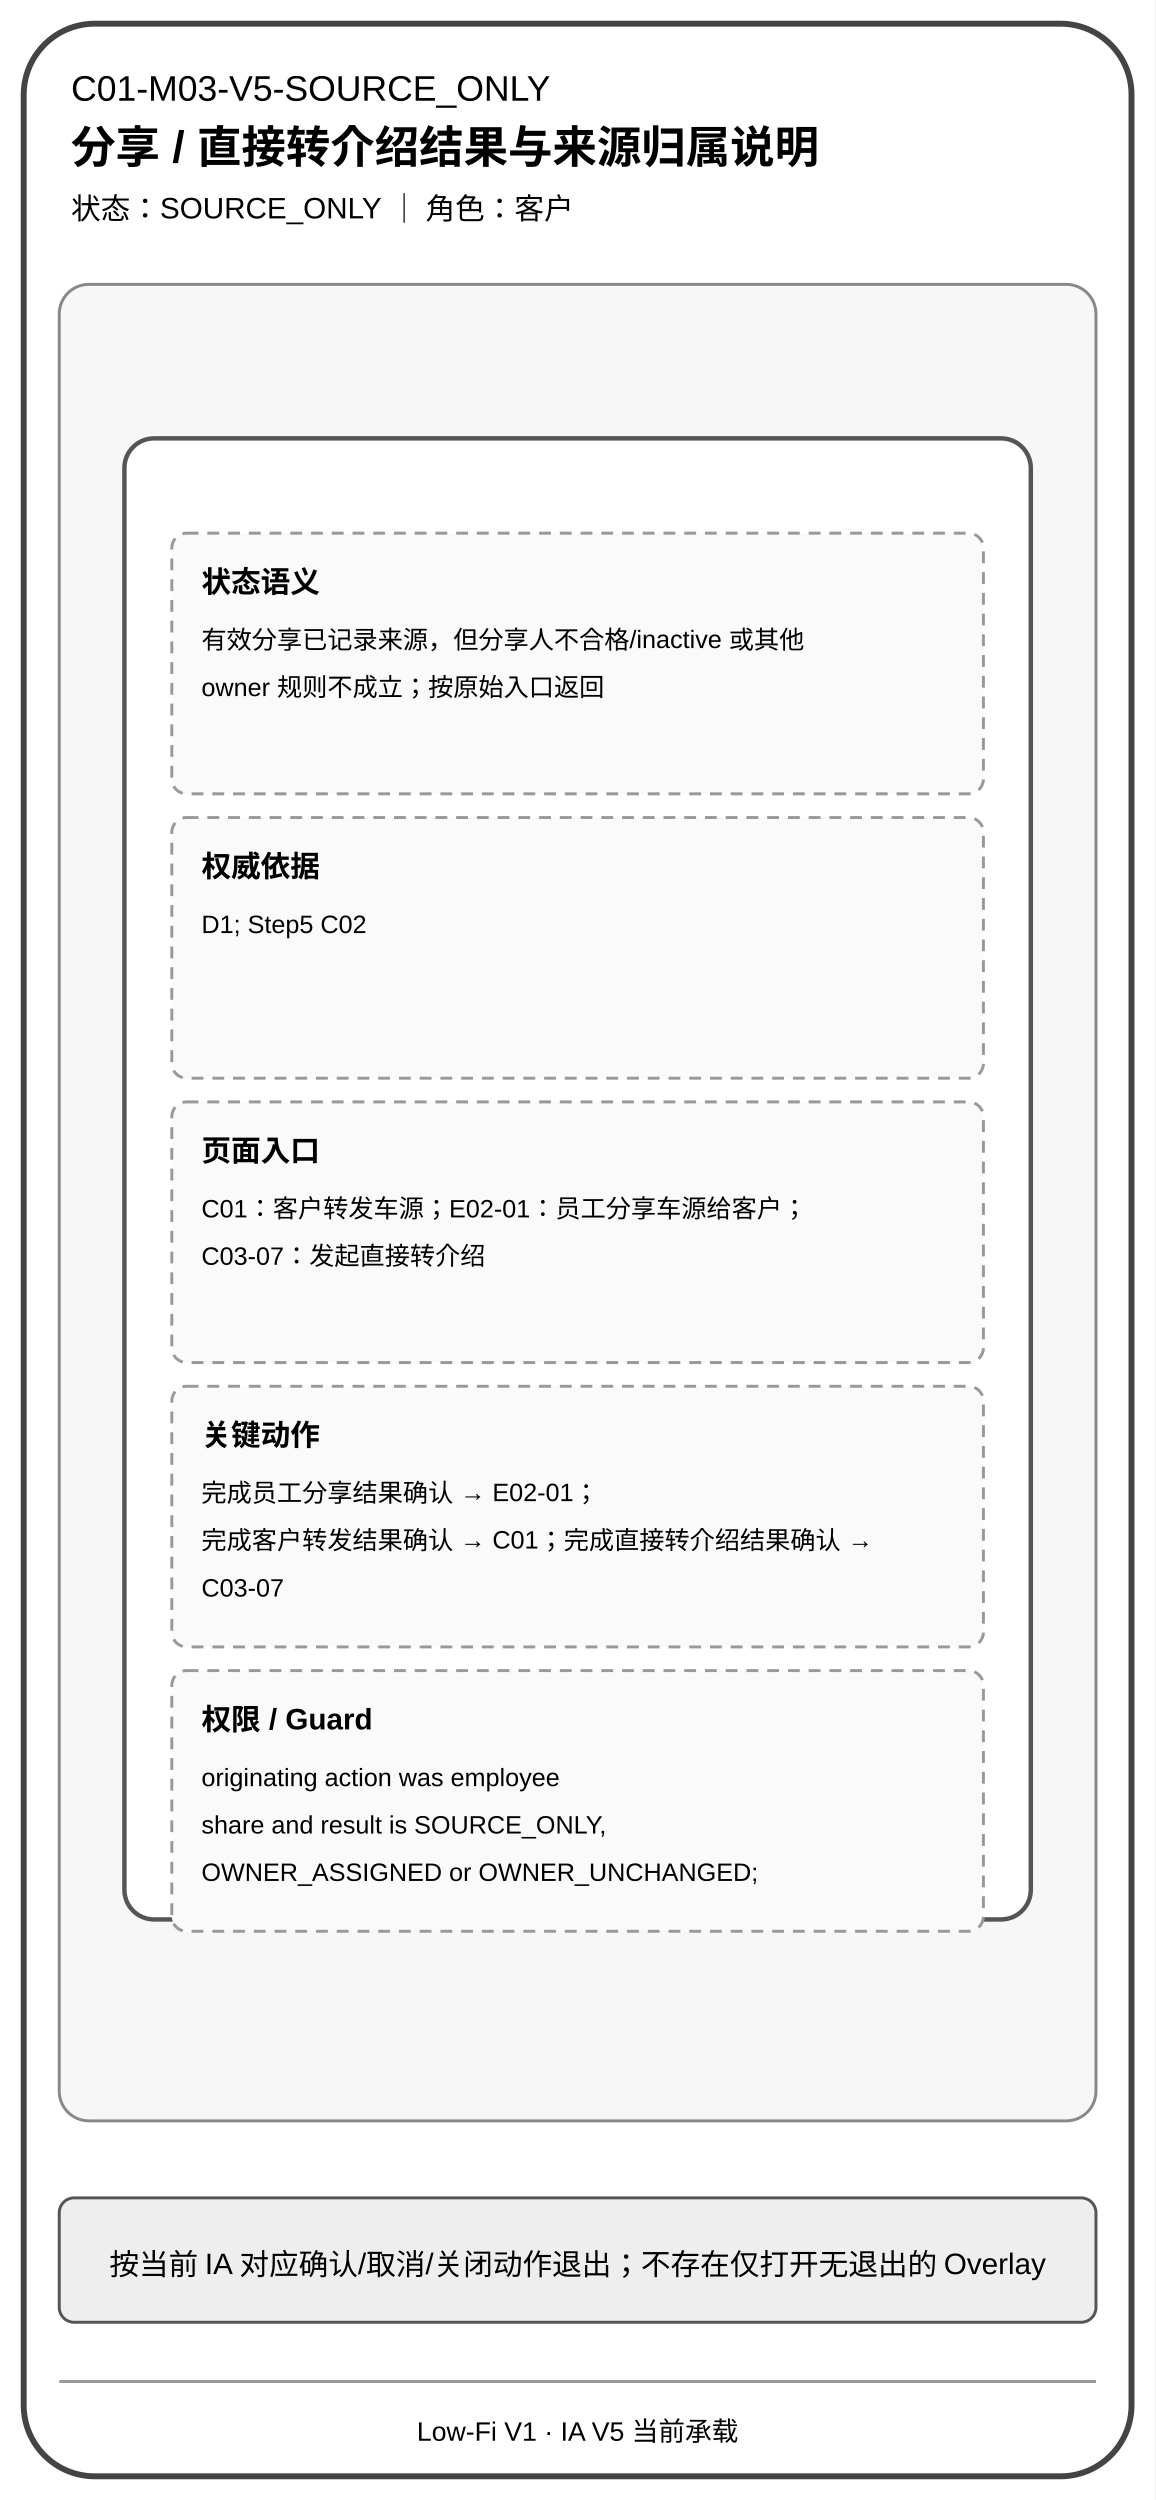
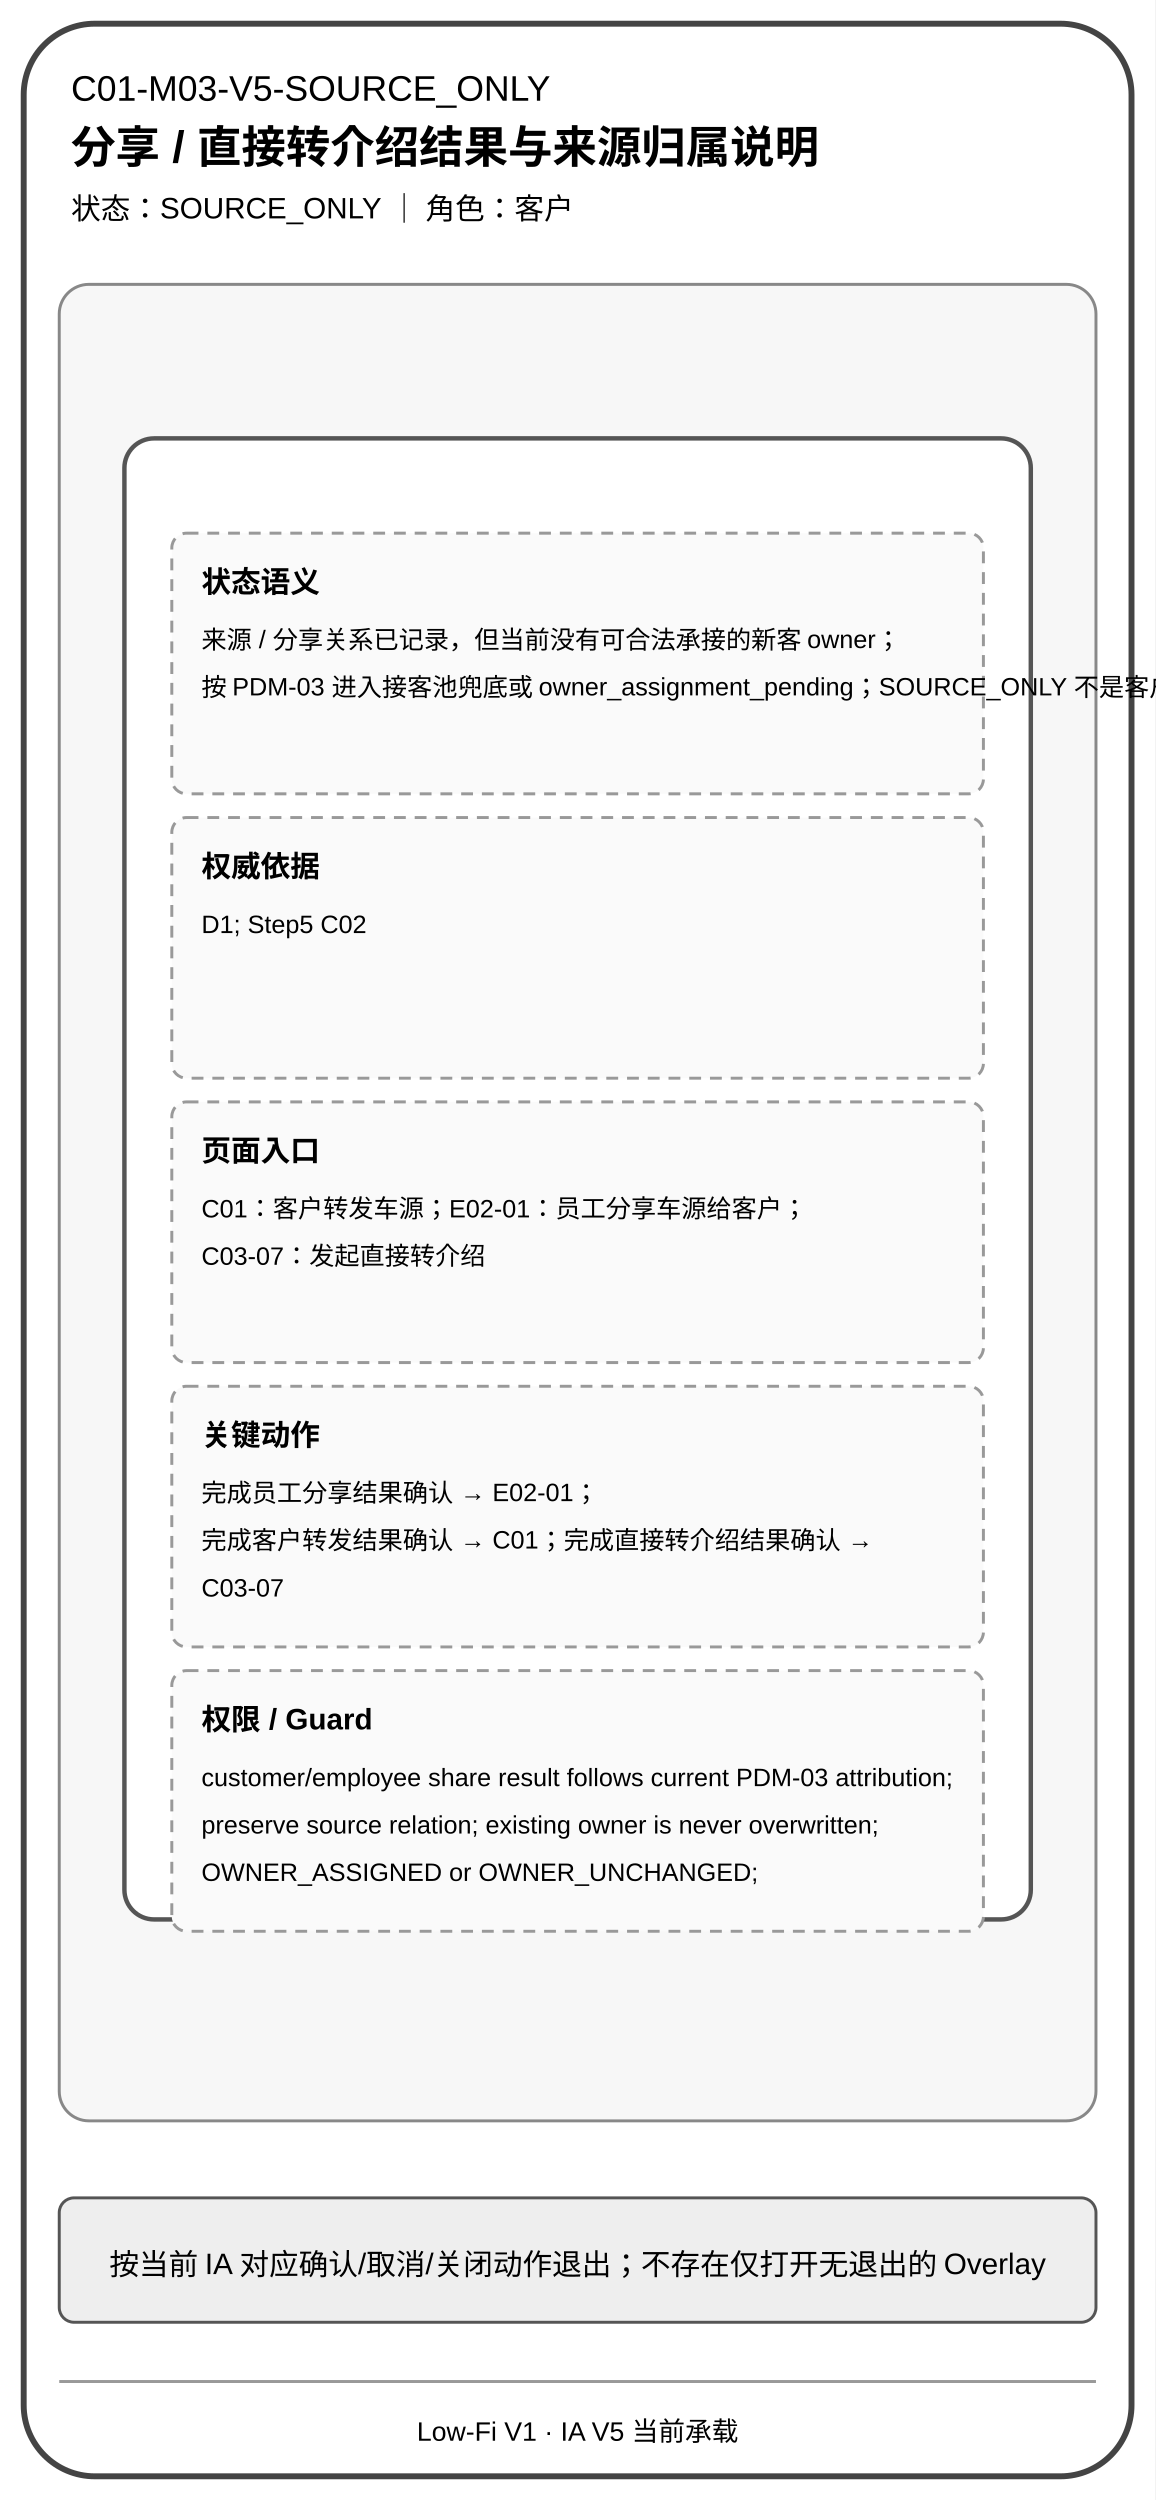
<svg xmlns="http://www.w3.org/2000/svg" width="390" height="844" viewBox="0 0 390 844">
  <rect width="100%" height="100%" fill="white" />
  <rect x="8" y="8" width="374" height="828" rx="24" fill="none" stroke="#444" stroke-width="2" />
  <text x="24" y="34" font-family="Arial,sans-serif" font-size="12">C01-M03-V5-SOURCE_ONLY</text>
  <text x="24" y="55" font-family="Arial,sans-serif" font-size="15" font-weight="bold">分享 / 直接转介绍结果与来源归属说明</text>
  <text x="24" y="74" font-family="Arial,sans-serif" font-size="10">状态：SOURCE_ONLY ｜ 角色：客户</text>
  <rect x="20" y="96" width="350" height="620" rx="10" fill="#f7f7f7" stroke="#888" />
  <rect x="42" y="148" width="306" height="500" rx="10" fill="white" stroke="#555" stroke-width="1.5" />
  <rect x="58" y="180" width="274" height="88" rx="5" fill="#fafafa" stroke="#999" stroke-dasharray="4 3" />
  <text x="68" y="200" font-family="Arial,sans-serif" font-size="10" font-weight="bold">状态语义</text>
-   <text x="68" y="219" font-family="Arial,sans-serif" font-size="8.5">有效分享已记录来源，但分享人不合格/inactive 或其他</text>
-   <text x="68" y="235" font-family="Arial,sans-serif" font-size="8.5">owner 规则不成立；按原始入口返回</text>
+   <text x="68" y="219" font-family="Arial,sans-serif" font-size="8.5">来源 / 分享关系已记录，但当前没有可合法承接的新客 owner；</text>
+   <text x="68" y="235" font-family="Arial,sans-serif" font-size="8.5">按 PDM-03 进入接客池兜底或 owner_assignment_pending；SOURCE_ONLY 不是客户转发的固定结果</text>
  <rect x="58" y="276" width="274" height="88" rx="5" fill="#fafafa" stroke="#999" stroke-dasharray="4 3" />
  <text x="68" y="296" font-family="Arial,sans-serif" font-size="10" font-weight="bold">权威依据</text>
  <text x="68" y="315" font-family="Arial,sans-serif" font-size="8.5">D1; Step5 C02</text>
  <rect x="58" y="372" width="274" height="88" rx="5" fill="#fafafa" stroke="#999" stroke-dasharray="4 3" />
  <text x="68" y="392" font-family="Arial,sans-serif" font-size="10" font-weight="bold">页面入口</text>
  <text x="68" y="411" font-family="Arial,sans-serif" font-size="8.5">C01：客户转发车源；E02-01：员工分享车源给客户；</text>
  <text x="68" y="427" font-family="Arial,sans-serif" font-size="8.5">C03-07：发起直接转介绍</text>
  <rect x="58" y="468" width="274" height="88" rx="5" fill="#fafafa" stroke="#999" stroke-dasharray="4 3" />
  <text x="68" y="488" font-family="Arial,sans-serif" font-size="10" font-weight="bold">关键动作</text>
  <text x="68" y="507" font-family="Arial,sans-serif" font-size="8.5">完成员工分享结果确认 → E02-01；</text>
  <text x="68" y="523" font-family="Arial,sans-serif" font-size="8.5">完成客户转发结果确认 → C01；完成直接转介绍结果确认 →</text>
  <text x="68" y="539" font-family="Arial,sans-serif" font-size="8.5">C03-07</text>
  <rect x="58" y="564" width="274" height="88" rx="5" fill="#fafafa" stroke="#999" stroke-dasharray="4 3" />
  <text x="68" y="584" font-family="Arial,sans-serif" font-size="10" font-weight="bold">权限 / Guard</text>
-   <text x="68" y="603" font-family="Arial,sans-serif" font-size="8.5">originating action was employee</text>
-   <text x="68" y="619" font-family="Arial,sans-serif" font-size="8.5">share and result is SOURCE_ONLY,</text>
+   <text x="68" y="603" font-family="Arial,sans-serif" font-size="8.5">customer/employee share result follows current PDM-03 attribution;</text>
+   <text x="68" y="619" font-family="Arial,sans-serif" font-size="8.5">preserve source relation; existing owner is never overwritten;</text>
  <text x="68" y="635" font-family="Arial,sans-serif" font-size="8.5">OWNER_ASSIGNED or OWNER_UNCHANGED;</text>
  <rect x="20" y="742" width="350" height="42" rx="5" fill="#eee" stroke="#555" />
  <text x="195" y="768" text-anchor="middle" font-family="Arial,sans-serif" font-size="10">按当前 IA 对应确认/取消/关闭动作退出；不存在仅打开无退出的 Overlay</text>
  <line x1="20" y1="804" x2="370" y2="804" stroke="#999" />
  <text x="195" y="824" text-anchor="middle" font-family="Arial,sans-serif" font-size="9">Low-Fi V1 · IA V5 当前承载</text>
</svg>
